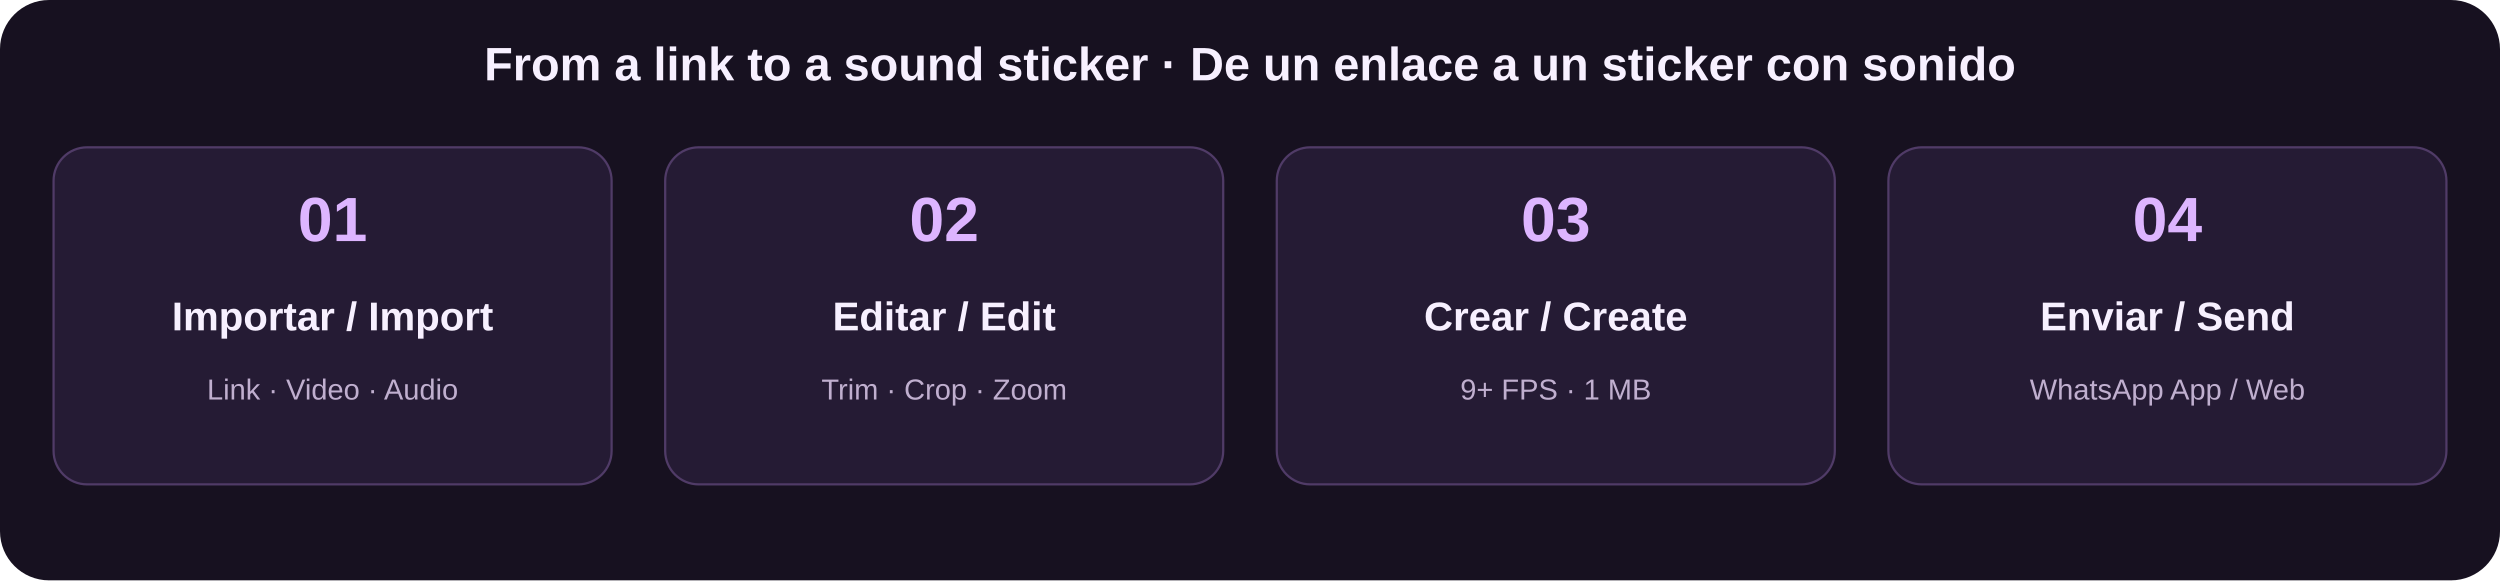
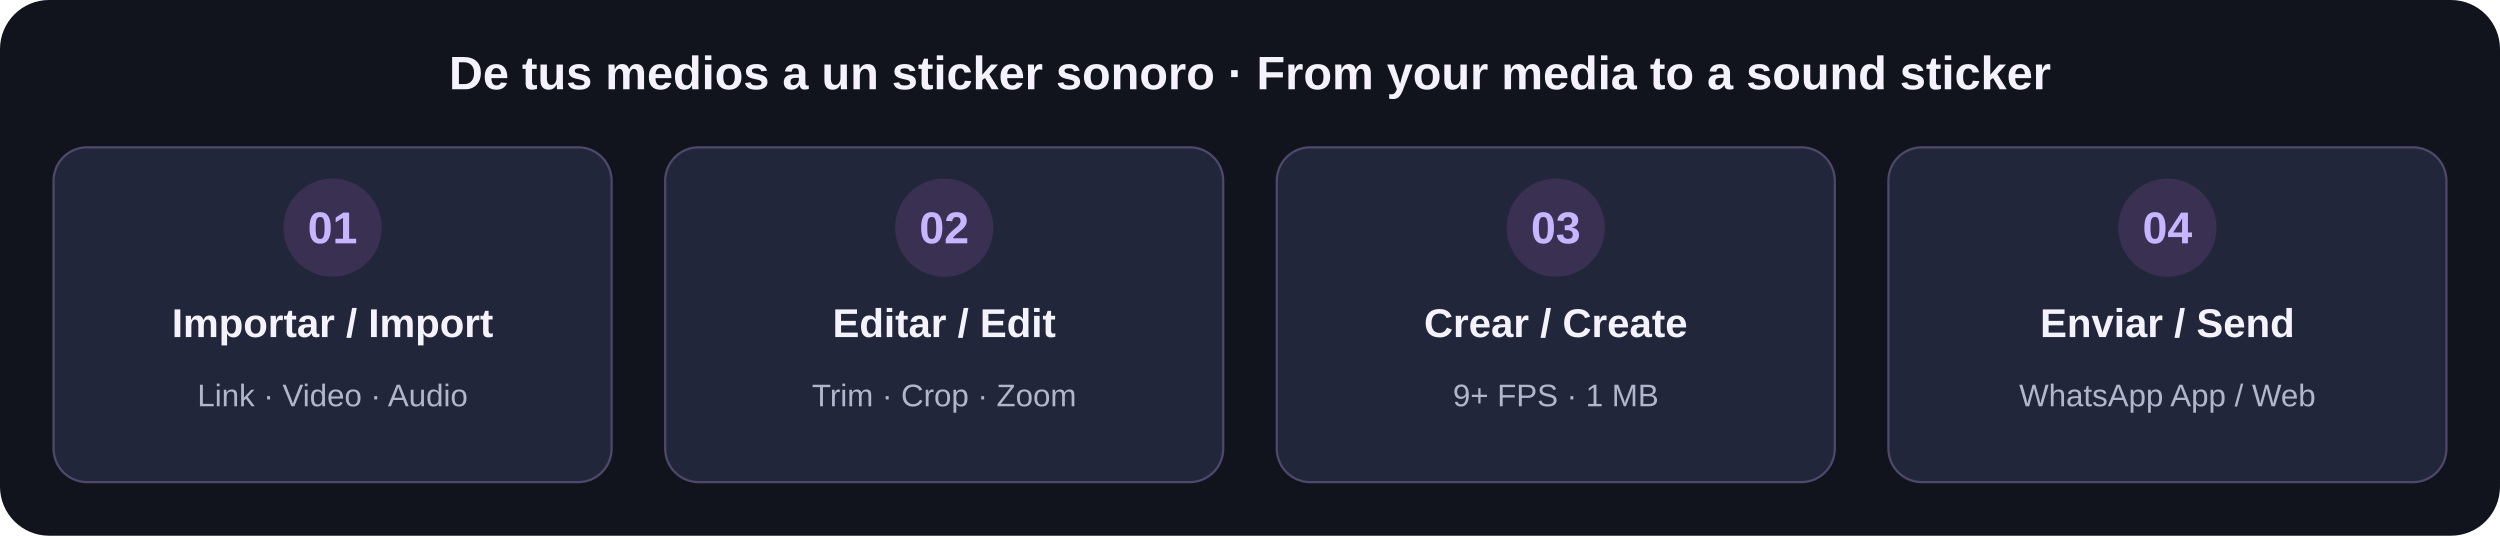
- <svg xmlns="http://www.w3.org/2000/svg" width="1120" height="260" viewBox="0 0 1120 260" role="img" aria-labelledby="title">
-   <rect width="1120" height="260" rx="22" fill="#171120" />
-   <g font-family="Arial,sans-serif" text-anchor="middle" fill="#f7f0ff">
-     <text x="560" y="36" font-size="21" font-weight="bold">From a link to a sound sticker · De un enlace a un sticker con sonido</text>
-     <rect x="24" y="66" width="250" height="151" rx="15" fill="#251b34" stroke="#503b67" />
-     <text x="149" y="108" font-size="28" font-weight="bold" fill="#ddb5ff">01</text>
-     <text x="149" y="148" font-size="18" font-weight="bold">Importar / Import</text>
-     <text x="149" y="179" font-size="13" fill="#c0afcf">Link · Video · Audio</text>
-     <rect x="298" y="66" width="250" height="151" rx="15" fill="#251b34" stroke="#503b67" />
-     <text x="423" y="108" font-size="28" font-weight="bold" fill="#ddb5ff">02</text>
-     <text x="423" y="148" font-size="18" font-weight="bold">Editar / Edit</text>
-     <text x="423" y="179" font-size="13" fill="#c0afcf">Trim · Crop · Zoom</text>
-     <rect x="572" y="66" width="250" height="151" rx="15" fill="#251b34" stroke="#503b67" />
-     <text x="697" y="108" font-size="28" font-weight="bold" fill="#ddb5ff">03</text>
-     <text x="697" y="148" font-size="18" font-weight="bold">Crear / Create</text>
-     <text x="697" y="179" font-size="13" fill="#c0afcf">9+ FPS · 1 MB</text>
-     <rect x="846" y="66" width="250" height="151" rx="15" fill="#251b34" stroke="#503b67" />
-     <text x="971" y="108" font-size="28" font-weight="bold" fill="#ddb5ff">04</text>
-     <text x="971" y="148" font-size="18" font-weight="bold">Enviar / Send</text>
-     <text x="971" y="179" font-size="13" fill="#c0afcf">WhatsApp App / Web</text>
+ <svg xmlns="http://www.w3.org/2000/svg" width="1120" height="240" viewBox="0 0 1120 240" role="img" aria-labelledby="title">
+   <rect width="1120" height="240" rx="22" fill="#11131d" />
+   <g font-family="Arial,sans-serif" text-anchor="middle" fill="#f4f2fb">
+     <text x="560" y="40" font-size="21" font-weight="bold">De tus medios a un sticker sonoro · From your media to a sound sticker</text>
+     <rect x="24" y="66" width="250" height="150" rx="15" fill="#22263a" stroke="#4e486b" />
+     <circle cx="149" cy="102" r="22" fill="#393052" />
+     <text x="149" y="109" font-size="20" font-weight="bold" fill="#c8b5ff">01</text>
+     <text x="149" y="151" font-size="18" font-weight="bold">Importar / Import</text>
+     <text x="149" y="182" font-size="14" fill="#b2b6cc">Link · Video · Audio</text>
+     <rect x="298" y="66" width="250" height="150" rx="15" fill="#22263a" stroke="#4e486b" />
+     <circle cx="423" cy="102" r="22" fill="#393052" />
+     <text x="423" y="109" font-size="20" font-weight="bold" fill="#c8b5ff">02</text>
+     <text x="423" y="151" font-size="18" font-weight="bold">Editar / Edit</text>
+     <text x="423" y="182" font-size="14" fill="#b2b6cc">Trim · Crop · Zoom</text>
+     <rect x="572" y="66" width="250" height="150" rx="15" fill="#22263a" stroke="#4e486b" />
+     <circle cx="697" cy="102" r="22" fill="#393052" />
+     <text x="697" y="109" font-size="20" font-weight="bold" fill="#c8b5ff">03</text>
+     <text x="697" y="151" font-size="18" font-weight="bold">Crear / Create</text>
+     <text x="697" y="182" font-size="14" fill="#b2b6cc">9+ FPS · 1 MB</text>
+     <rect x="846" y="66" width="250" height="150" rx="15" fill="#22263a" stroke="#4e486b" />
+     <circle cx="971" cy="102" r="22" fill="#393052" />
+     <text x="971" y="109" font-size="20" font-weight="bold" fill="#c8b5ff">04</text>
+     <text x="971" y="151" font-size="18" font-weight="bold">Enviar / Send</text>
+     <text x="971" y="182" font-size="14" fill="#b2b6cc">WhatsApp App / Web</text>
  </g>
</svg>
